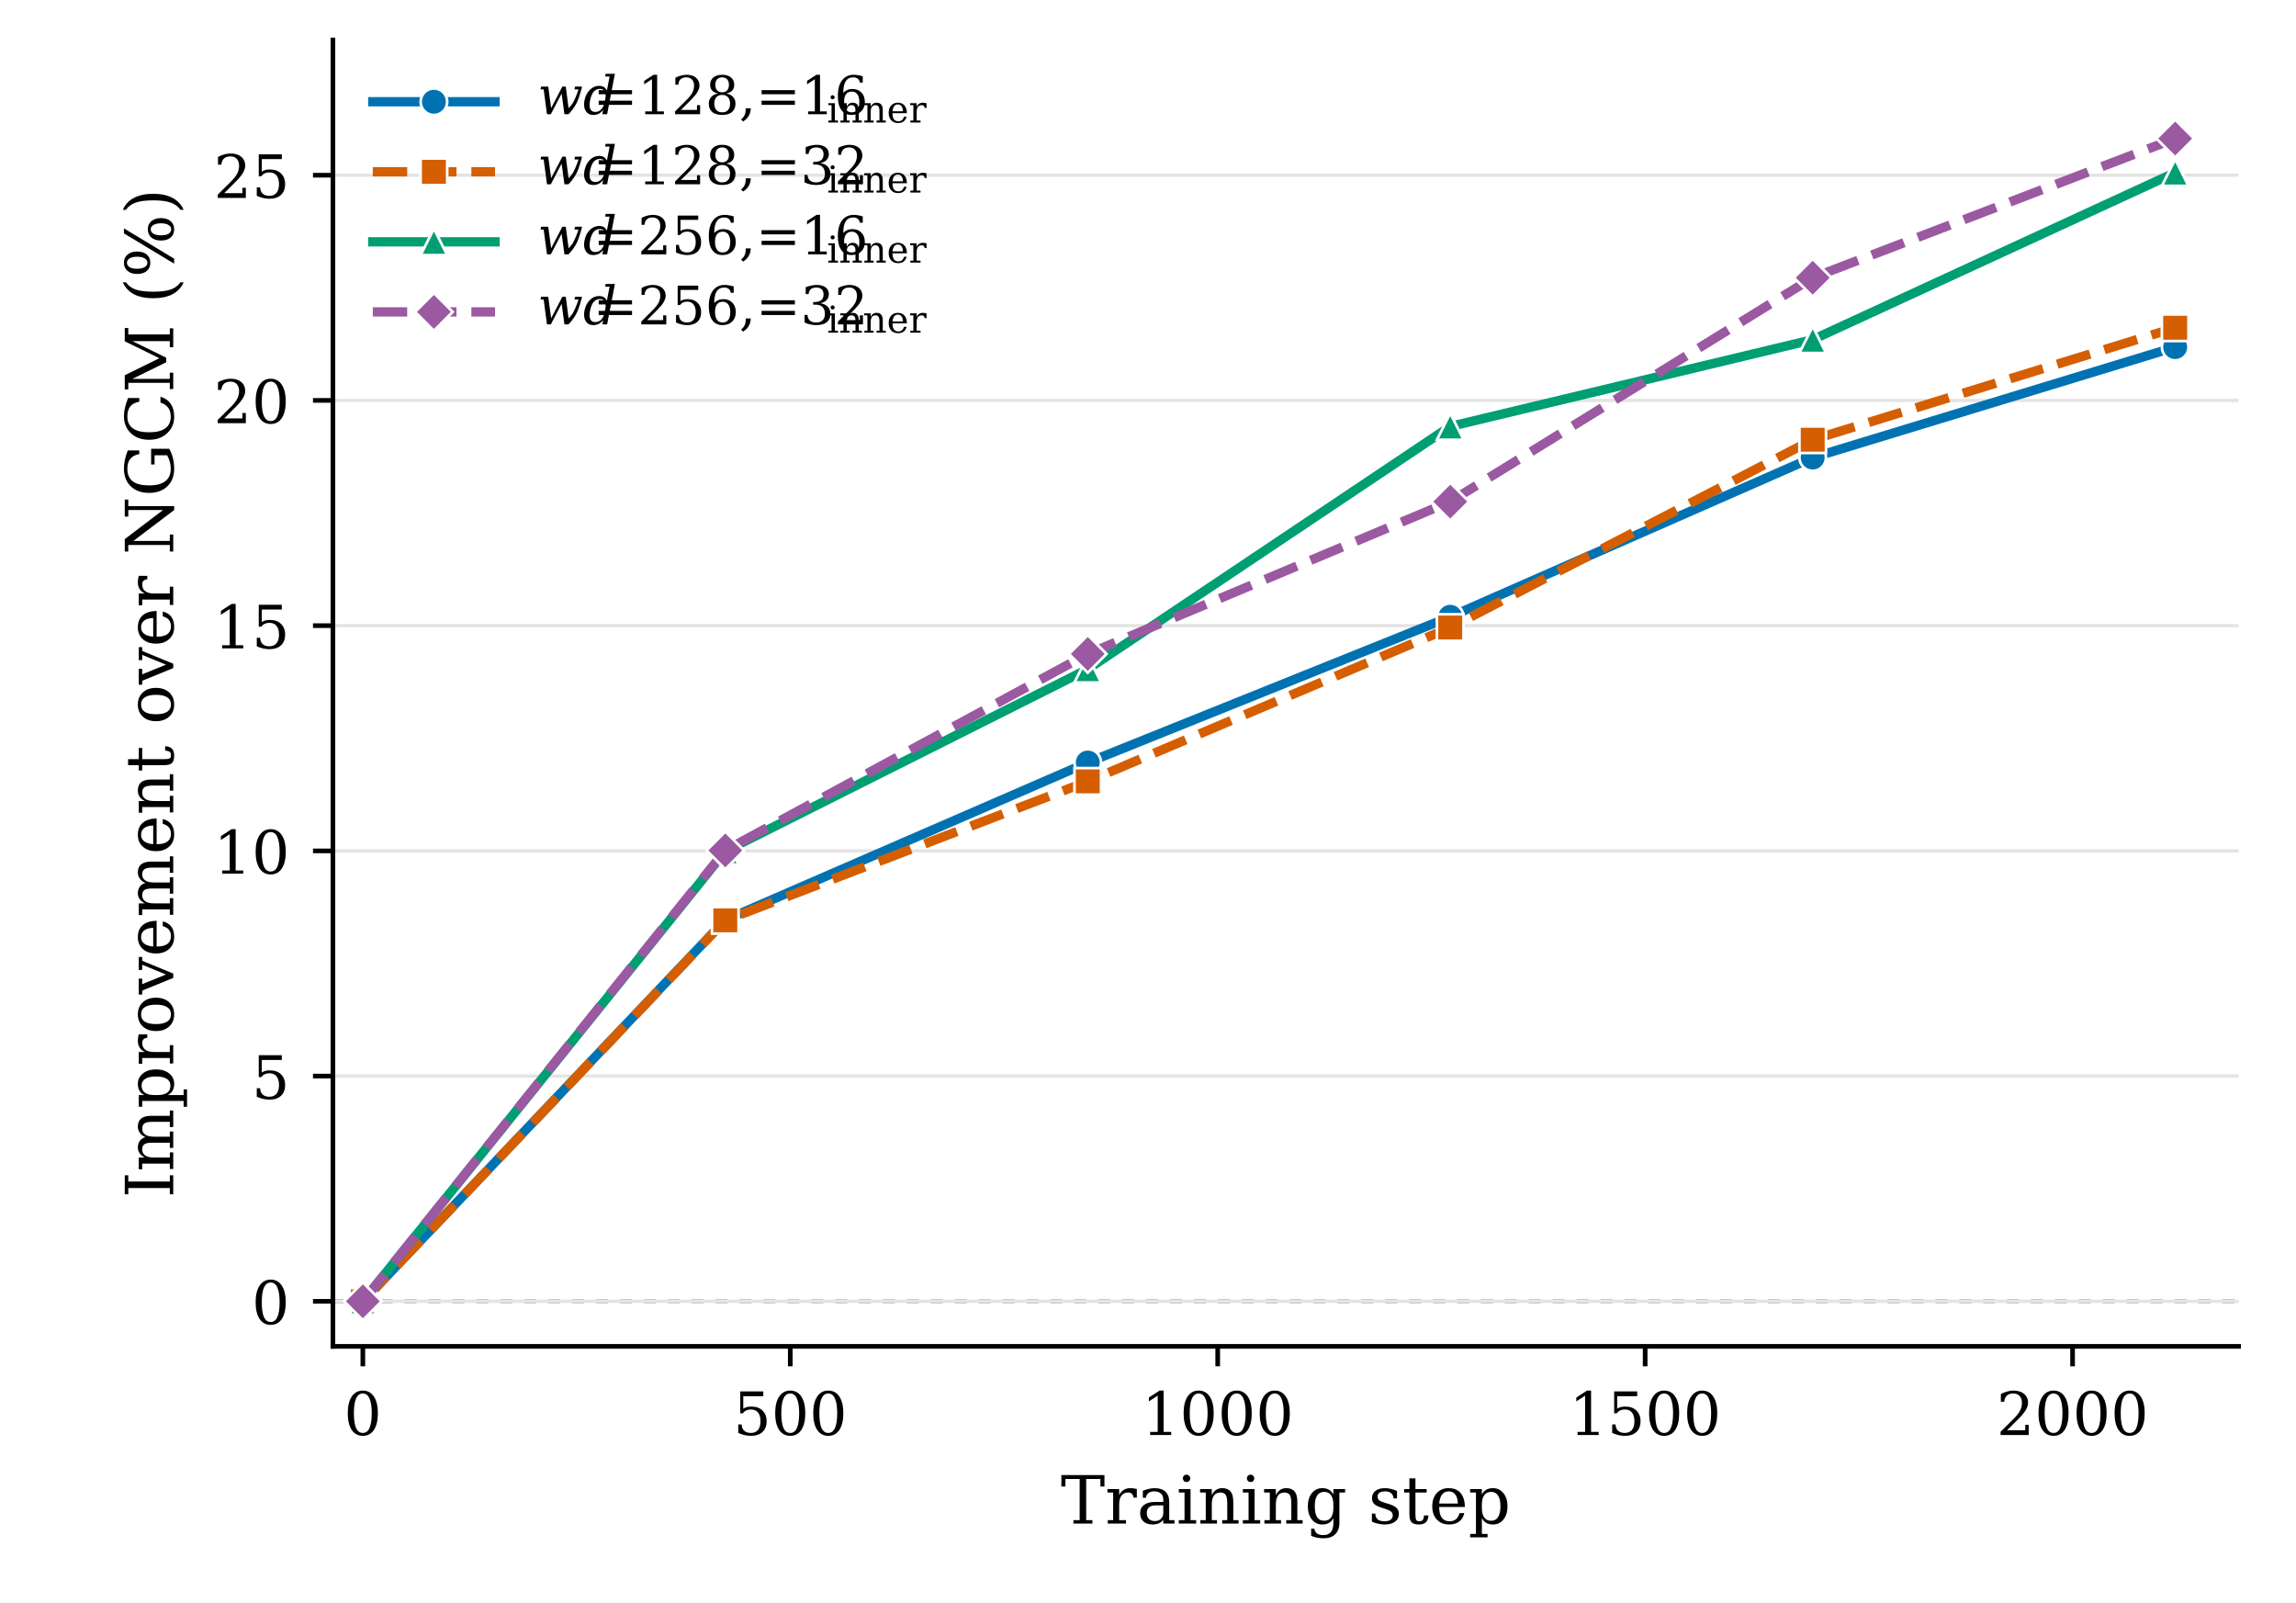
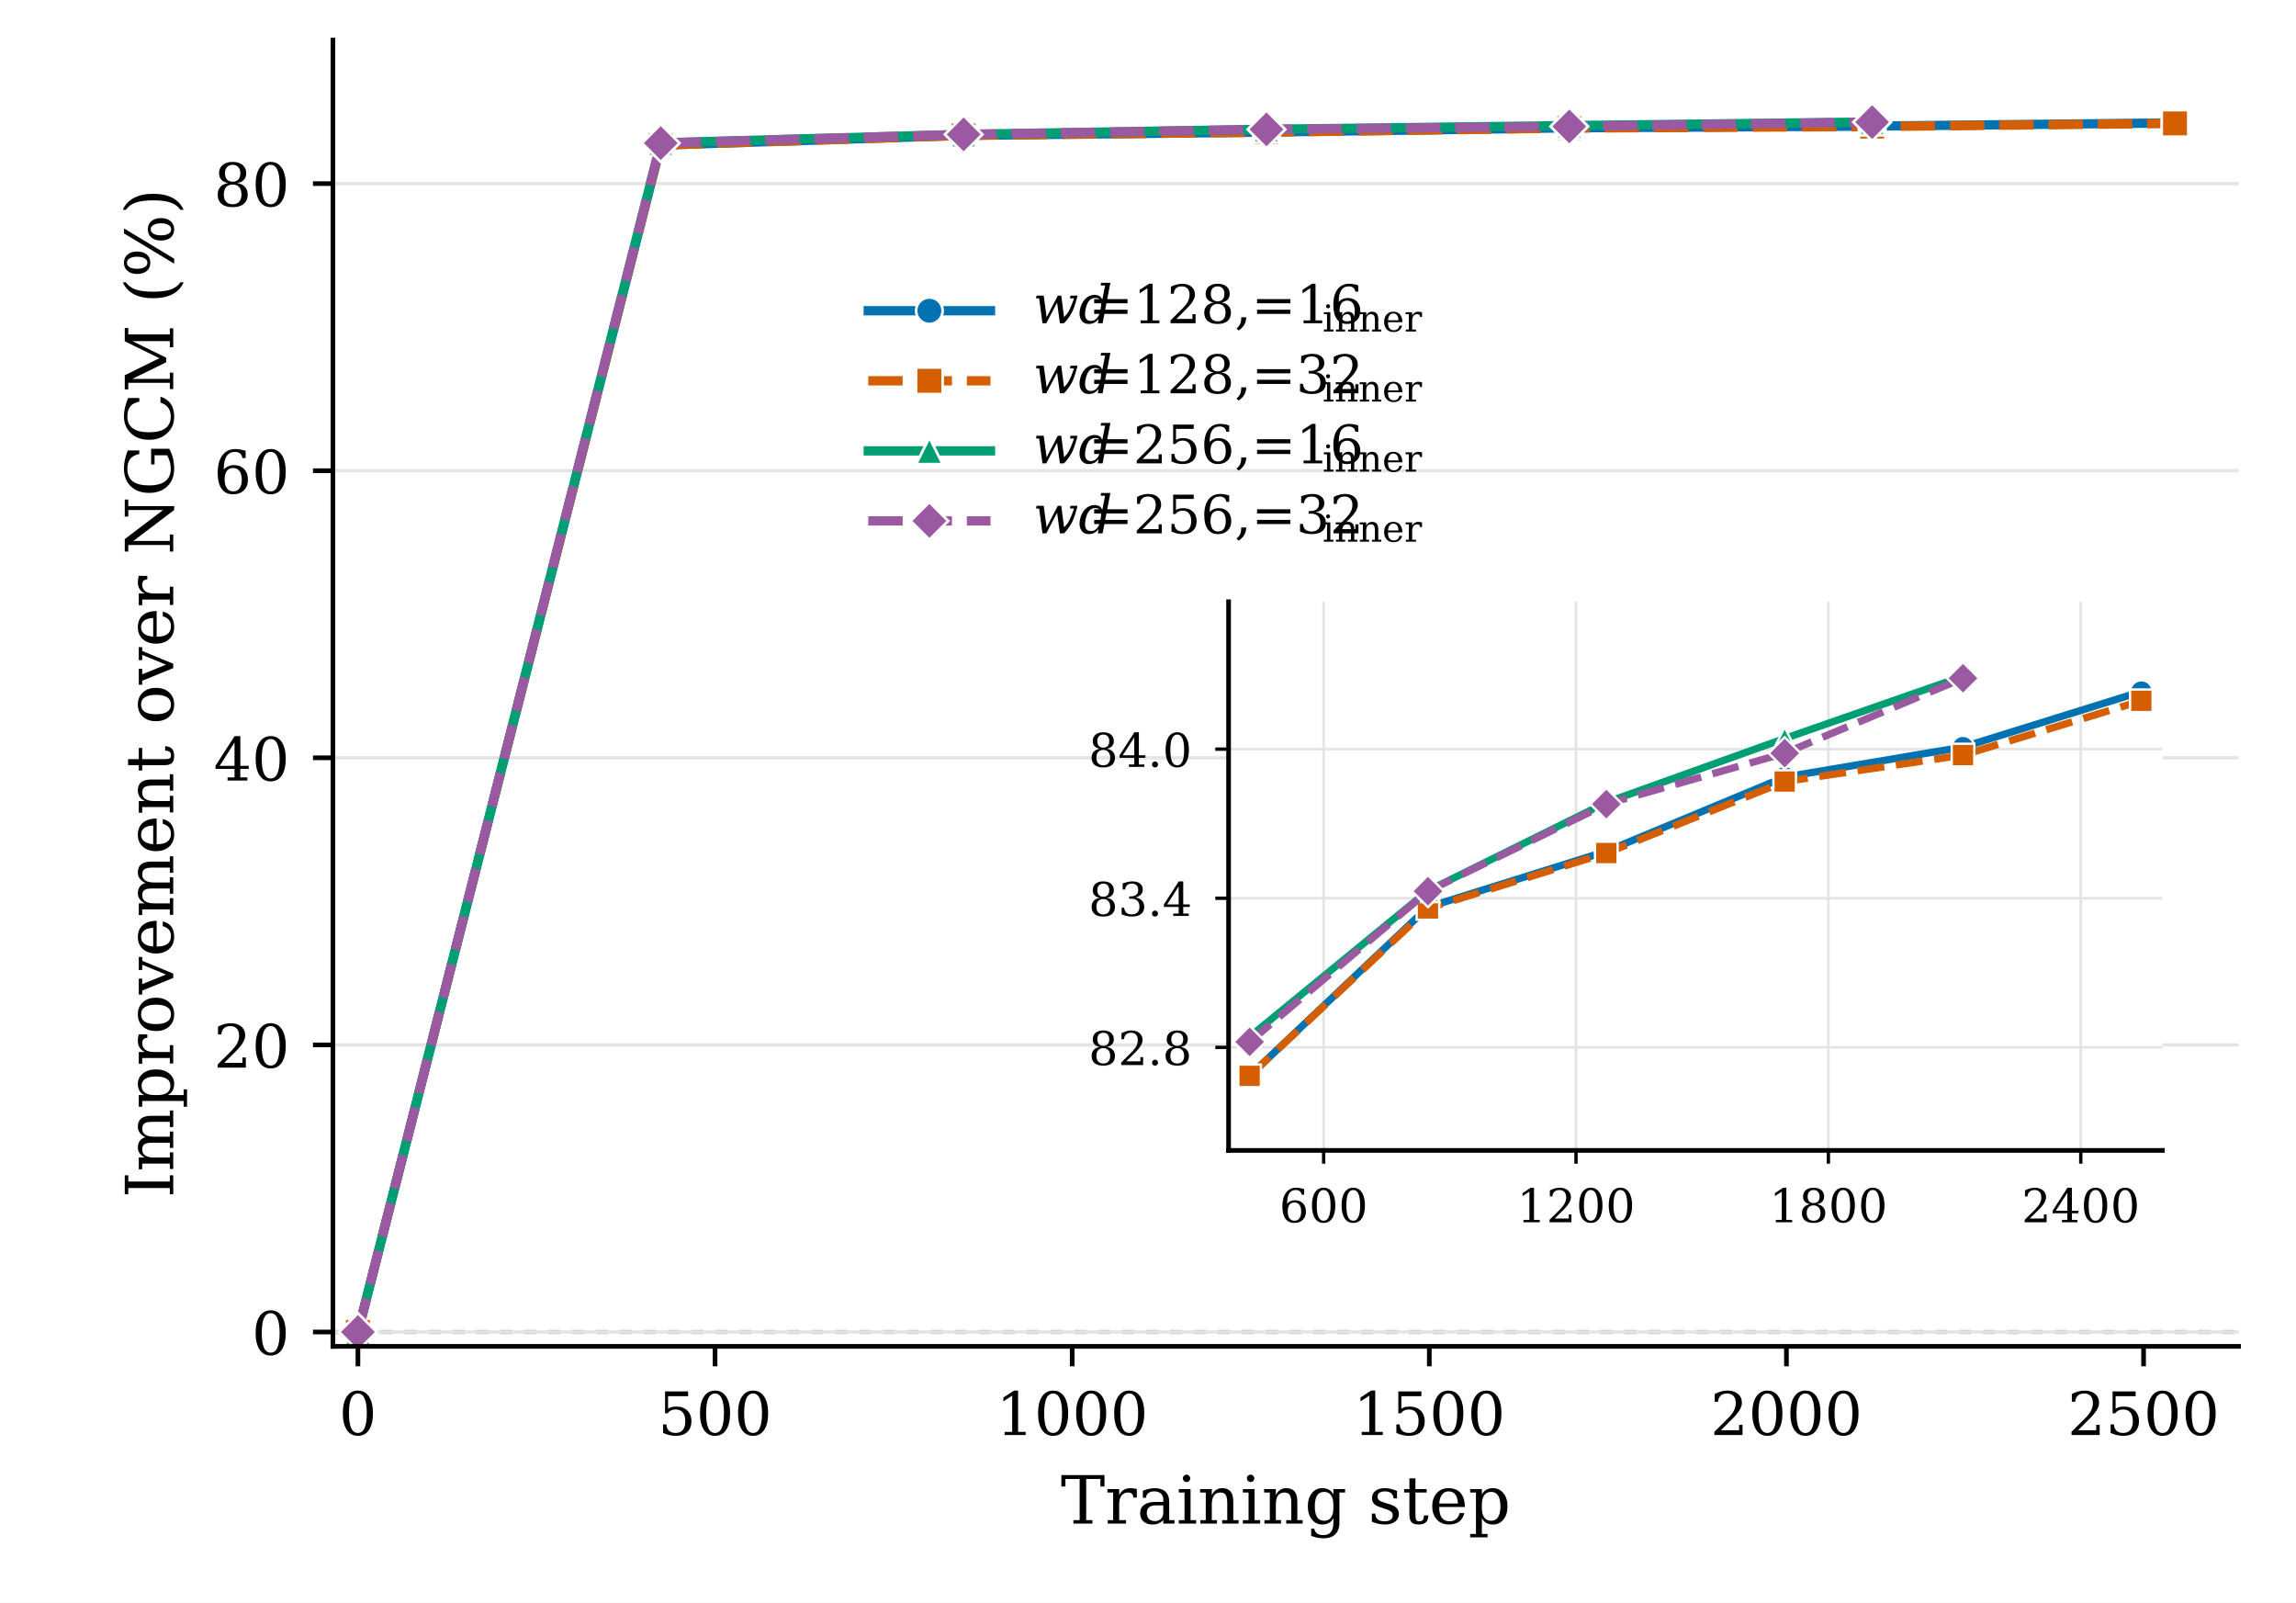
<svg xmlns="http://www.w3.org/2000/svg" xmlns:xlink="http://www.w3.org/1999/xlink" width="345.6pt" height="241.2pt" viewBox="0 0 345.6 241.2" version="1.1">
  <defs>
    <style type="text/css">*{stroke-linejoin: round; stroke-linecap: butt}</style>
  </defs>
  <g id="figure_1">
    <g id="patch_1">
      <path d="M 0 241.2 L 345.6 241.2 L 345.6 0 L 0 0 z " style="fill: #ffffff" />
    </g>
    <g id="axes_1">
      <g id="patch_2">
        <path d="M 50.112 202.608 L 336.96 202.608 L 336.96 6.03 L 50.112 6.03 z " style="fill: #ffffff" />
      </g>
      <g id="line2d_1">
-         <path d="M 50.112 195.829 L 336.96 195.829 " clip-path="url(#pf29f84bb7f)" style="fill: none; stroke-dasharray: 1.8,1.8; stroke-dashoffset: 0; stroke: #999999; stroke-width: 0.6" />
+         <path d="M 50.112 200.448 L 336.96 200.448 " clip-path="url(#pf29f84bb7f)" style="fill: none; stroke-dasharray: 1.8,1.8; stroke-dashoffset: 0; stroke: #999999; stroke-width: 0.6" />
      </g>
      <g id="matplotlib.axis_1">
        <g id="xtick_1">
          <g id="line2d_2">
            <defs>
              <path id="mea3ff022e2" d="M 0 0 L 0 3 " style="stroke: #000000; stroke-width: 0.7" />
            </defs>
            <g>
-               <use xlink:href="#mea3ff022e2" x="54.616" y="202.608" style="stroke: #000000; stroke-width: 0.7" />
+               <use xlink:href="#mea3ff022e2" x="53.875" y="202.608" style="stroke: #000000; stroke-width: 0.7" />
            </g>
          </g>
          <g id="text_1">
-             <text style="font: 9px 'DejaVu Serif', serif; text-anchor: middle" x="54.616" y="215.947" transform="rotate(-0 54.61571 215.9466)">0</text>
+             <text style="font: 9px 'DejaVu Serif', serif; text-anchor: middle" x="53.875" y="215.947" transform="rotate(-0 53.87494 215.9466)">0</text>
          </g>
        </g>
        <g id="xtick_2">
          <g id="line2d_3">
            <g>
-               <use xlink:href="#mea3ff022e2" x="118.954" y="202.608" style="stroke: #000000; stroke-width: 0.7" />
+               <use xlink:href="#mea3ff022e2" x="107.631" y="202.608" style="stroke: #000000; stroke-width: 0.7" />
            </g>
          </g>
          <g id="text_2">
-             <text style="font: 9px 'DejaVu Serif', serif; text-anchor: middle" x="118.954" y="215.947" transform="rotate(-0 118.9545 215.9466)">500</text>
+             <text style="font: 9px 'DejaVu Serif', serif; text-anchor: middle" x="107.631" y="215.947" transform="rotate(-0 107.6313 215.9466)">500</text>
          </g>
        </g>
        <g id="xtick_3">
          <g id="line2d_4">
            <g>
-               <use xlink:href="#mea3ff022e2" x="183.293" y="202.608" style="stroke: #000000; stroke-width: 0.7" />
+               <use xlink:href="#mea3ff022e2" x="161.388" y="202.608" style="stroke: #000000; stroke-width: 0.7" />
            </g>
          </g>
          <g id="text_3">
-             <text style="font: 9px 'DejaVu Serif', serif; text-anchor: middle" x="183.293" y="215.947" transform="rotate(-0 183.2933 215.9466)">1000</text>
+             <text style="font: 9px 'DejaVu Serif', serif; text-anchor: middle" x="161.388" y="215.947" transform="rotate(-0 161.3876 215.9466)">1000</text>
          </g>
        </g>
        <g id="xtick_4">
          <g id="line2d_5">
            <g>
-               <use xlink:href="#mea3ff022e2" x="247.632" y="202.608" style="stroke: #000000; stroke-width: 0.7" />
+               <use xlink:href="#mea3ff022e2" x="215.144" y="202.608" style="stroke: #000000; stroke-width: 0.7" />
            </g>
          </g>
          <g id="text_4">
-             <text style="font: 9px 'DejaVu Serif', serif; text-anchor: middle" x="247.632" y="215.947" transform="rotate(-0 247.632 215.9466)">1500</text>
+             <text style="font: 9px 'DejaVu Serif', serif; text-anchor: middle" x="215.144" y="215.947" transform="rotate(-0 215.1439 215.9466)">1500</text>
          </g>
        </g>
        <g id="xtick_5">
          <g id="line2d_6">
            <g>
-               <use xlink:href="#mea3ff022e2" x="311.971" y="202.608" style="stroke: #000000; stroke-width: 0.7" />
+               <use xlink:href="#mea3ff022e2" x="268.9" y="202.608" style="stroke: #000000; stroke-width: 0.7" />
            </g>
          </g>
          <g id="text_5">
-             <text style="font: 9px 'DejaVu Serif', serif; text-anchor: middle" x="311.971" y="215.947" transform="rotate(-0 311.9708 215.9466)">2000</text>
-           </g>
-         </g>
-         <g id="text_6">
+             <text style="font: 9px 'DejaVu Serif', serif; text-anchor: middle" x="268.9" y="215.947" transform="rotate(-0 268.9002 215.9466)">2000</text>
+           </g>
+         </g>
+         <g id="xtick_6">
+           <g id="line2d_7">
+             <g>
+               <use xlink:href="#mea3ff022e2" x="322.657" y="202.608" style="stroke: #000000; stroke-width: 0.7" />
+             </g>
+           </g>
+           <g id="text_6">
+             <text style="font: 9px 'DejaVu Serif', serif; text-anchor: middle" x="322.657" y="215.947" transform="rotate(-0 322.6565 215.9466)">2500</text>
+           </g>
+         </g>
+         <g id="text_7">
          <text style="font: 10px 'DejaVu Serif', serif; text-anchor: middle" x="193.536" y="229.275" transform="rotate(-0 193.536 229.2746)">Training step</text>
        </g>
      </g>
      <g id="matplotlib.axis_2">
        <g id="ytick_1">
-           <g id="line2d_7">
-             <path d="M 50.112 195.829 L 336.96 195.829 " clip-path="url(#pf29f84bb7f)" style="fill: none; stroke: #e4e4e4; stroke-width: 0.5; stroke-linecap: square" />
-           </g>
          <g id="line2d_8">
+             <path d="M 50.112 200.448 L 336.96 200.448 " clip-path="url(#pf29f84bb7f)" style="fill: none; stroke: #e4e4e4; stroke-width: 0.5; stroke-linecap: square" />
+           </g>
+           <g id="line2d_9">
            <defs>
              <path id="mead3187480" d="M 0 0 L -3 0 " style="stroke: #000000; stroke-width: 0.7" />
            </defs>
            <g>
-               <use xlink:href="#mead3187480" x="50.112" y="195.829" style="stroke: #000000; stroke-width: 0.7" />
-             </g>
-           </g>
-           <g id="text_7">
-             <text style="font: 9px 'DejaVu Serif', serif; text-anchor: end" x="43.612" y="199.249" transform="rotate(-0 43.612 199.2487)">0</text>
+               <use xlink:href="#mead3187480" x="50.112" y="200.448" style="stroke: #000000; stroke-width: 0.7" />
+             </g>
+           </g>
+           <g id="text_8">
+             <text style="font: 9px 'DejaVu Serif', serif; text-anchor: end" x="43.612" y="203.867" transform="rotate(-0 43.612 203.8671)">0</text>
          </g>
        </g>
        <g id="ytick_2">
-           <g id="line2d_9">
-             <path d="M 50.112 161.937 L 336.96 161.937 " clip-path="url(#pf29f84bb7f)" style="fill: none; stroke: #e4e4e4; stroke-width: 0.5; stroke-linecap: square" />
-           </g>
          <g id="line2d_10">
-             <g>
-               <use xlink:href="#mead3187480" x="50.112" y="161.937" style="stroke: #000000; stroke-width: 0.7" />
-             </g>
-           </g>
-           <g id="text_8">
-             <text style="font: 9px 'DejaVu Serif', serif; text-anchor: end" x="43.612" y="165.356" transform="rotate(-0 43.612 165.356)">5</text>
+             <path d="M 50.112 157.244 L 336.96 157.244 " clip-path="url(#pf29f84bb7f)" style="fill: none; stroke: #e4e4e4; stroke-width: 0.5; stroke-linecap: square" />
+           </g>
+           <g id="line2d_11">
+             <g>
+               <use xlink:href="#mead3187480" x="50.112" y="157.244" style="stroke: #000000; stroke-width: 0.7" />
+             </g>
+           </g>
+           <g id="text_9">
+             <text style="font: 9px 'DejaVu Serif', serif; text-anchor: end" x="43.612" y="160.663" transform="rotate(-0 43.612 160.6631)">20</text>
          </g>
        </g>
        <g id="ytick_3">
-           <g id="line2d_11">
-             <path d="M 50.112 128.044 L 336.96 128.044 " clip-path="url(#pf29f84bb7f)" style="fill: none; stroke: #e4e4e4; stroke-width: 0.5; stroke-linecap: square" />
-           </g>
          <g id="line2d_12">
-             <g>
-               <use xlink:href="#mead3187480" x="50.112" y="128.044" style="stroke: #000000; stroke-width: 0.7" />
-             </g>
-           </g>
-           <g id="text_9">
-             <text style="font: 9px 'DejaVu Serif', serif; text-anchor: end" x="43.612" y="131.463" transform="rotate(-0 43.612 131.4632)">10</text>
+             <path d="M 50.112 114.04 L 336.96 114.04 " clip-path="url(#pf29f84bb7f)" style="fill: none; stroke: #e4e4e4; stroke-width: 0.5; stroke-linecap: square" />
+           </g>
+           <g id="line2d_13">
+             <g>
+               <use xlink:href="#mead3187480" x="50.112" y="114.04" style="stroke: #000000; stroke-width: 0.7" />
+             </g>
+           </g>
+           <g id="text_10">
+             <text style="font: 9px 'DejaVu Serif', serif; text-anchor: end" x="43.612" y="117.459" transform="rotate(-0 43.612 117.4592)">40</text>
          </g>
        </g>
        <g id="ytick_4">
-           <g id="line2d_13">
-             <path d="M 50.112 94.151 L 336.96 94.151 " clip-path="url(#pf29f84bb7f)" style="fill: none; stroke: #e4e4e4; stroke-width: 0.5; stroke-linecap: square" />
-           </g>
          <g id="line2d_14">
-             <g>
-               <use xlink:href="#mead3187480" x="50.112" y="94.151" style="stroke: #000000; stroke-width: 0.7" />
-             </g>
-           </g>
-           <g id="text_10">
-             <text style="font: 9px 'DejaVu Serif', serif; text-anchor: end" x="43.612" y="97.57" transform="rotate(-0 43.612 97.57047)">15</text>
+             <path d="M 50.112 70.836 L 336.96 70.836 " clip-path="url(#pf29f84bb7f)" style="fill: none; stroke: #e4e4e4; stroke-width: 0.5; stroke-linecap: square" />
+           </g>
+           <g id="line2d_15">
+             <g>
+               <use xlink:href="#mead3187480" x="50.112" y="70.836" style="stroke: #000000; stroke-width: 0.7" />
+             </g>
+           </g>
+           <g id="text_11">
+             <text style="font: 9px 'DejaVu Serif', serif; text-anchor: end" x="43.612" y="74.255" transform="rotate(-0 43.612 74.25523)">60</text>
          </g>
        </g>
        <g id="ytick_5">
-           <g id="line2d_15">
-             <path d="M 50.112 60.258 L 336.96 60.258 " clip-path="url(#pf29f84bb7f)" style="fill: none; stroke: #e4e4e4; stroke-width: 0.5; stroke-linecap: square" />
-           </g>
          <g id="line2d_16">
-             <g>
-               <use xlink:href="#mead3187480" x="50.112" y="60.258" style="stroke: #000000; stroke-width: 0.7" />
-             </g>
-           </g>
-           <g id="text_11">
-             <text style="font: 9px 'DejaVu Serif', serif; text-anchor: end" x="43.612" y="63.678" transform="rotate(-0 43.612 63.67771)">20</text>
-           </g>
-         </g>
-         <g id="ytick_6">
+             <path d="M 50.112 27.632 L 336.96 27.632 " clip-path="url(#pf29f84bb7f)" style="fill: none; stroke: #e4e4e4; stroke-width: 0.5; stroke-linecap: square" />
+           </g>
          <g id="line2d_17">
-             <path d="M 50.112 26.366 L 336.96 26.366 " clip-path="url(#pf29f84bb7f)" style="fill: none; stroke: #e4e4e4; stroke-width: 0.5; stroke-linecap: square" />
-           </g>
-           <g id="line2d_18">
-             <g>
-               <use xlink:href="#mead3187480" x="50.112" y="26.366" style="stroke: #000000; stroke-width: 0.7" />
+             <g>
+               <use xlink:href="#mead3187480" x="50.112" y="27.632" style="stroke: #000000; stroke-width: 0.7" />
            </g>
          </g>
          <g id="text_12">
-             <text style="font: 9px 'DejaVu Serif', serif; text-anchor: end" x="43.612" y="29.785" transform="rotate(-0 43.612 29.78495)">25</text>
+             <text style="font: 9px 'DejaVu Serif', serif; text-anchor: end" x="43.612" y="31.051" transform="rotate(-0 43.612 31.05128)">80</text>
          </g>
        </g>
        <g id="text_13">
          <text style="font: 10px 'DejaVu Serif', serif; text-anchor: middle" x="26.08" y="104.319" transform="rotate(-90 26.07981 104.319)">Improvement over NGCM (%)</text>
        </g>
      </g>
-       <g id="line2d_19">
-         <path d="M 54.616 195.829 L 109.175 138.441 L 163.734 114.75 L 218.294 92.815 L 272.853 68.856 L 327.412 52.235 " clip-path="url(#pf29f84bb7f)" style="fill: none; stroke: #0072b2; stroke-width: 1.4; stroke-linecap: square" />
+       <g id="line2d_18">
+         <path d="M 53.875 200.448 L 99.46 21.83 L 145.046 20.364 L 190.631 19.879 L 236.216 19.234 L 281.802 18.973 L 327.387 18.491 " clip-path="url(#pf29f84bb7f)" style="fill: none; stroke: #0072b2; stroke-width: 1.4; stroke-linecap: square" />
        <defs>
          <path id="m3f0ff79982" d="M 0 2 C 0.53 2 1.039 1.789 1.414 1.414 C 1.789 1.039 2 0.53 2 0 C 2 -0.53 1.789 -1.039 1.414 -1.414 C 1.039 -1.789 0.53 -2 0 -2 C -0.53 -2 -1.039 -1.789 -1.414 -1.414 C -1.789 -1.039 -2 -0.53 -2 0 C -2 0.53 -1.789 1.039 -1.414 1.414 C -1.039 1.789 -0.53 2 0 2 z " style="stroke: #ffffff; stroke-width: 0.4" />
        </defs>
        <g clip-path="url(#pf29f84bb7f)">
-           <use xlink:href="#m3f0ff79982" x="54.616" y="195.829" style="fill: #0072b2; stroke: #ffffff; stroke-width: 0.4" />
-           <use xlink:href="#m3f0ff79982" x="109.175" y="138.441" style="fill: #0072b2; stroke: #ffffff; stroke-width: 0.4" />
-           <use xlink:href="#m3f0ff79982" x="163.734" y="114.75" style="fill: #0072b2; stroke: #ffffff; stroke-width: 0.4" />
-           <use xlink:href="#m3f0ff79982" x="218.294" y="92.815" style="fill: #0072b2; stroke: #ffffff; stroke-width: 0.4" />
-           <use xlink:href="#m3f0ff79982" x="272.853" y="68.856" style="fill: #0072b2; stroke: #ffffff; stroke-width: 0.4" />
-           <use xlink:href="#m3f0ff79982" x="327.412" y="52.235" style="fill: #0072b2; stroke: #ffffff; stroke-width: 0.4" />
-         </g>
-       </g>
-       <g id="line2d_20">
-         <path d="M 54.616 195.829 L 109.175 138.498 L 163.734 117.583 L 218.294 94.434 L 272.853 66.17 L 327.412 49.321 " clip-path="url(#pf29f84bb7f)" style="fill: none; stroke-dasharray: 5.18,2.24; stroke-dashoffset: 0; stroke: #d55e00; stroke-width: 1.4" />
+           <use xlink:href="#m3f0ff79982" x="53.875" y="200.448" style="fill: #0072b2; stroke: #ffffff; stroke-width: 0.4" />
+           <use xlink:href="#m3f0ff79982" x="99.46" y="21.83" style="fill: #0072b2; stroke: #ffffff; stroke-width: 0.4" />
+           <use xlink:href="#m3f0ff79982" x="145.046" y="20.364" style="fill: #0072b2; stroke: #ffffff; stroke-width: 0.4" />
+           <use xlink:href="#m3f0ff79982" x="190.631" y="19.879" style="fill: #0072b2; stroke: #ffffff; stroke-width: 0.4" />
+           <use xlink:href="#m3f0ff79982" x="236.216" y="19.234" style="fill: #0072b2; stroke: #ffffff; stroke-width: 0.4" />
+           <use xlink:href="#m3f0ff79982" x="281.802" y="18.973" style="fill: #0072b2; stroke: #ffffff; stroke-width: 0.4" />
+           <use xlink:href="#m3f0ff79982" x="327.387" y="18.491" style="fill: #0072b2; stroke: #ffffff; stroke-width: 0.4" />
+         </g>
+       </g>
+       <g id="line2d_19">
+         <path d="M 53.875 200.448 L 99.46 21.831 L 145.046 20.376 L 190.631 19.894 L 236.216 19.273 L 281.802 19.043 L 327.387 18.571 " clip-path="url(#pf29f84bb7f)" style="fill: none; stroke-dasharray: 5.18,2.24; stroke-dashoffset: 0; stroke: #d55e00; stroke-width: 1.4" />
        <defs>
          <path id="m20de24bb8d" d="M -2 2 L 2 2 L 2 -2 L -2 -2 z " style="stroke: #ffffff; stroke-width: 0.4; stroke-linejoin: miter" />
        </defs>
        <g clip-path="url(#pf29f84bb7f)">
-           <use xlink:href="#m20de24bb8d" x="54.616" y="195.829" style="fill: #d55e00; stroke: #ffffff; stroke-width: 0.4; stroke-linejoin: miter" />
-           <use xlink:href="#m20de24bb8d" x="109.175" y="138.498" style="fill: #d55e00; stroke: #ffffff; stroke-width: 0.4; stroke-linejoin: miter" />
-           <use xlink:href="#m20de24bb8d" x="163.734" y="117.583" style="fill: #d55e00; stroke: #ffffff; stroke-width: 0.4; stroke-linejoin: miter" />
-           <use xlink:href="#m20de24bb8d" x="218.294" y="94.434" style="fill: #d55e00; stroke: #ffffff; stroke-width: 0.4; stroke-linejoin: miter" />
-           <use xlink:href="#m20de24bb8d" x="272.853" y="66.17" style="fill: #d55e00; stroke: #ffffff; stroke-width: 0.4; stroke-linejoin: miter" />
-           <use xlink:href="#m20de24bb8d" x="327.412" y="49.321" style="fill: #d55e00; stroke: #ffffff; stroke-width: 0.4; stroke-linejoin: miter" />
-         </g>
-       </g>
-       <g id="line2d_21">
-         <path d="M 54.616 195.829 L 109.175 128.086 L 163.734 100.698 L 218.294 64.175 L 272.853 51.114 L 327.412 25.972 " clip-path="url(#pf29f84bb7f)" style="fill: none; stroke: #009e73; stroke-width: 1.4; stroke-linecap: square" />
+           <use xlink:href="#m20de24bb8d" x="53.875" y="200.448" style="fill: #d55e00; stroke: #ffffff; stroke-width: 0.4; stroke-linejoin: miter" />
+           <use xlink:href="#m20de24bb8d" x="99.46" y="21.831" style="fill: #d55e00; stroke: #ffffff; stroke-width: 0.4; stroke-linejoin: miter" />
+           <use xlink:href="#m20de24bb8d" x="145.046" y="20.376" style="fill: #d55e00; stroke: #ffffff; stroke-width: 0.4; stroke-linejoin: miter" />
+           <use xlink:href="#m20de24bb8d" x="190.631" y="19.894" style="fill: #d55e00; stroke: #ffffff; stroke-width: 0.4; stroke-linejoin: miter" />
+           <use xlink:href="#m20de24bb8d" x="236.216" y="19.273" style="fill: #d55e00; stroke: #ffffff; stroke-width: 0.4; stroke-linejoin: miter" />
+           <use xlink:href="#m20de24bb8d" x="281.802" y="19.043" style="fill: #d55e00; stroke: #ffffff; stroke-width: 0.4; stroke-linejoin: miter" />
+           <use xlink:href="#m20de24bb8d" x="327.387" y="18.571" style="fill: #d55e00; stroke: #ffffff; stroke-width: 0.4; stroke-linejoin: miter" />
+         </g>
+       </g>
+       <g id="line2d_20">
+         <path d="M 53.875 200.448 L 99.46 21.492 L 145.046 20.222 L 190.631 19.455 L 236.216 18.899 L 281.802 18.358 " clip-path="url(#pf29f84bb7f)" style="fill: none; stroke: #009e73; stroke-width: 1.4; stroke-linecap: square" />
        <defs>
          <path id="m8cce02bea3" d="M 0 -2 L -2 2 L 2 2 z " style="stroke: #ffffff; stroke-width: 0.4; stroke-linejoin: miter" />
        </defs>
        <g clip-path="url(#pf29f84bb7f)">
-           <use xlink:href="#m8cce02bea3" x="54.616" y="195.829" style="fill: #009e73; stroke: #ffffff; stroke-width: 0.4; stroke-linejoin: miter" />
-           <use xlink:href="#m8cce02bea3" x="109.175" y="128.086" style="fill: #009e73; stroke: #ffffff; stroke-width: 0.4; stroke-linejoin: miter" />
-           <use xlink:href="#m8cce02bea3" x="163.734" y="100.698" style="fill: #009e73; stroke: #ffffff; stroke-width: 0.4; stroke-linejoin: miter" />
-           <use xlink:href="#m8cce02bea3" x="218.294" y="64.175" style="fill: #009e73; stroke: #ffffff; stroke-width: 0.4; stroke-linejoin: miter" />
-           <use xlink:href="#m8cce02bea3" x="272.853" y="51.114" style="fill: #009e73; stroke: #ffffff; stroke-width: 0.4; stroke-linejoin: miter" />
-           <use xlink:href="#m8cce02bea3" x="327.412" y="25.972" style="fill: #009e73; stroke: #ffffff; stroke-width: 0.4; stroke-linejoin: miter" />
-         </g>
-       </g>
-       <g id="line2d_22">
-         <path d="M 54.616 195.829 L 109.175 127.976 L 163.734 98.41 L 218.294 75.488 L 272.853 41.791 L 327.412 20.849 " clip-path="url(#pf29f84bb7f)" style="fill: none; stroke-dasharray: 5.18,2.24; stroke-dashoffset: 0; stroke: #9b59a1; stroke-width: 1.4" />
+           <use xlink:href="#m8cce02bea3" x="53.875" y="200.448" style="fill: #009e73; stroke: #ffffff; stroke-width: 0.4; stroke-linejoin: miter" />
+           <use xlink:href="#m8cce02bea3" x="99.46" y="21.492" style="fill: #009e73; stroke: #ffffff; stroke-width: 0.4; stroke-linejoin: miter" />
+           <use xlink:href="#m8cce02bea3" x="145.046" y="20.222" style="fill: #009e73; stroke: #ffffff; stroke-width: 0.4; stroke-linejoin: miter" />
+           <use xlink:href="#m8cce02bea3" x="190.631" y="19.455" style="fill: #009e73; stroke: #ffffff; stroke-width: 0.4; stroke-linejoin: miter" />
+           <use xlink:href="#m8cce02bea3" x="236.216" y="18.899" style="fill: #009e73; stroke: #ffffff; stroke-width: 0.4; stroke-linejoin: miter" />
+           <use xlink:href="#m8cce02bea3" x="281.802" y="18.358" style="fill: #009e73; stroke: #ffffff; stroke-width: 0.4; stroke-linejoin: miter" />
+         </g>
+       </g>
+       <g id="line2d_21">
+         <path d="M 53.875 200.448 L 99.46 21.536 L 145.046 20.226 L 190.631 19.469 L 236.216 19.026 L 281.802 18.375 " clip-path="url(#pf29f84bb7f)" style="fill: none; stroke-dasharray: 5.18,2.24; stroke-dashoffset: 0; stroke: #9b59a1; stroke-width: 1.4" />
        <defs>
          <path id="mb5ba14483c" d="M -0 2.828 L 2.828 0 L 0 -2.828 L -2.828 -0 z " style="stroke: #ffffff; stroke-width: 0.4; stroke-linejoin: miter" />
        </defs>
        <g clip-path="url(#pf29f84bb7f)">
-           <use xlink:href="#mb5ba14483c" x="54.616" y="195.829" style="fill: #9b59a1; stroke: #ffffff; stroke-width: 0.4; stroke-linejoin: miter" />
-           <use xlink:href="#mb5ba14483c" x="109.175" y="127.976" style="fill: #9b59a1; stroke: #ffffff; stroke-width: 0.4; stroke-linejoin: miter" />
-           <use xlink:href="#mb5ba14483c" x="163.734" y="98.41" style="fill: #9b59a1; stroke: #ffffff; stroke-width: 0.4; stroke-linejoin: miter" />
-           <use xlink:href="#mb5ba14483c" x="218.294" y="75.488" style="fill: #9b59a1; stroke: #ffffff; stroke-width: 0.4; stroke-linejoin: miter" />
-           <use xlink:href="#mb5ba14483c" x="272.853" y="41.791" style="fill: #9b59a1; stroke: #ffffff; stroke-width: 0.4; stroke-linejoin: miter" />
-           <use xlink:href="#mb5ba14483c" x="327.412" y="20.849" style="fill: #9b59a1; stroke: #ffffff; stroke-width: 0.4; stroke-linejoin: miter" />
+           <use xlink:href="#mb5ba14483c" x="53.875" y="200.448" style="fill: #9b59a1; stroke: #ffffff; stroke-width: 0.4; stroke-linejoin: miter" />
+           <use xlink:href="#mb5ba14483c" x="99.46" y="21.536" style="fill: #9b59a1; stroke: #ffffff; stroke-width: 0.4; stroke-linejoin: miter" />
+           <use xlink:href="#mb5ba14483c" x="145.046" y="20.226" style="fill: #9b59a1; stroke: #ffffff; stroke-width: 0.4; stroke-linejoin: miter" />
+           <use xlink:href="#mb5ba14483c" x="190.631" y="19.469" style="fill: #9b59a1; stroke: #ffffff; stroke-width: 0.4; stroke-linejoin: miter" />
+           <use xlink:href="#mb5ba14483c" x="236.216" y="19.026" style="fill: #9b59a1; stroke: #ffffff; stroke-width: 0.4; stroke-linejoin: miter" />
+           <use xlink:href="#mb5ba14483c" x="281.802" y="18.375" style="fill: #9b59a1; stroke: #ffffff; stroke-width: 0.4; stroke-linejoin: miter" />
        </g>
      </g>
      <g id="patch_3">
        <path d="M 50.112 202.608 L 50.112 6.03 " style="fill: none; stroke: #000000; stroke-width: 0.7; stroke-linejoin: miter; stroke-linecap: square" />
      </g>
      <g id="patch_4">
        <path d="M 50.112 202.608 L 336.96 202.608 " style="fill: none; stroke: #000000; stroke-width: 0.7; stroke-linejoin: miter; stroke-linecap: square" />
      </g>
+       <g id="axes_2">
+         <g id="patch_5">
+           <path d="M 184.931 173.121 L 325.486 173.121 L 325.486 90.559 L 184.931 90.559 z " style="fill: #ffffff" />
+         </g>
+         <g id="matplotlib.axis_3">
+           <g id="xtick_7">
+             <g id="line2d_22">
+               <path d="M 199.239 173.121 L 199.239 90.559 " clip-path="url(#p16be195475)" style="fill: none; stroke: #e4e4e4; stroke-width: 0.4; stroke-linecap: square" />
+             </g>
+             <g id="line2d_23">
+               <defs>
+                 <path id="m4117382e0d" d="M 0 0 L 0 2 " style="stroke: #000000; stroke-width: 0.5" />
+               </defs>
+               <g>
+                 <use xlink:href="#m4117382e0d" x="199.239" y="173.121" style="stroke: #000000; stroke-width: 0.5" />
+               </g>
+             </g>
+             <g id="text_14">
+               <text style="font: 7px 'DejaVu Serif', serif; text-anchor: middle" x="199.239" y="183.94" transform="rotate(-0 199.2394 183.9402)">600</text>
+             </g>
+           </g>
+           <g id="xtick_8">
+             <g id="line2d_24">
+               <path d="M 237.227 173.121 L 237.227 90.559 " clip-path="url(#p16be195475)" style="fill: none; stroke: #e4e4e4; stroke-width: 0.4; stroke-linecap: square" />
+             </g>
+             <g id="line2d_25">
+               <g>
+                 <use xlink:href="#m4117382e0d" x="237.227" y="173.121" style="stroke: #000000; stroke-width: 0.5" />
+               </g>
+             </g>
+             <g id="text_15">
+               <text style="font: 7px 'DejaVu Serif', serif; text-anchor: middle" x="237.227" y="183.94" transform="rotate(-0 237.2273 183.9402)">1200</text>
+             </g>
+           </g>
+           <g id="xtick_9">
+             <g id="line2d_26">
+               <path d="M 275.215 173.121 L 275.215 90.559 " clip-path="url(#p16be195475)" style="fill: none; stroke: #e4e4e4; stroke-width: 0.4; stroke-linecap: square" />
+             </g>
+             <g id="line2d_27">
+               <g>
+                 <use xlink:href="#m4117382e0d" x="275.215" y="173.121" style="stroke: #000000; stroke-width: 0.5" />
+               </g>
+             </g>
+             <g id="text_16">
+               <text style="font: 7px 'DejaVu Serif', serif; text-anchor: middle" x="275.215" y="183.94" transform="rotate(-0 275.2153 183.9402)">1800</text>
+             </g>
+           </g>
+           <g id="xtick_10">
+             <g id="line2d_28">
+               <path d="M 313.203 173.121 L 313.203 90.559 " clip-path="url(#p16be195475)" style="fill: none; stroke: #e4e4e4; stroke-width: 0.4; stroke-linecap: square" />
+             </g>
+             <g id="line2d_29">
+               <g>
+                 <use xlink:href="#m4117382e0d" x="313.203" y="173.121" style="stroke: #000000; stroke-width: 0.5" />
+               </g>
+             </g>
+             <g id="text_17">
+               <text style="font: 7px 'DejaVu Serif', serif; text-anchor: middle" x="313.203" y="183.94" transform="rotate(-0 313.2033 183.9402)">2400</text>
+             </g>
+           </g>
+         </g>
+         <g id="matplotlib.axis_4">
+           <g id="ytick_6">
+             <g id="line2d_30">
+               <path d="M 184.931 157.616 L 325.486 157.616 " clip-path="url(#p16be195475)" style="fill: none; stroke: #e4e4e4; stroke-width: 0.4; stroke-linecap: square" />
+             </g>
+             <g id="line2d_31">
+               <defs>
+                 <path id="m4e595ad0be" d="M 0 0 L -2 0 " style="stroke: #000000; stroke-width: 0.5" />
+               </defs>
+               <g>
+                 <use xlink:href="#m4e595ad0be" x="184.931" y="157.616" style="stroke: #000000; stroke-width: 0.5" />
+               </g>
+             </g>
+             <g id="text_18">
+               <text style="font: 7px 'DejaVu Serif', serif; text-anchor: end" x="179.431" y="160.275" transform="rotate(-0 179.4306 160.2754)">82.8</text>
+             </g>
+           </g>
+           <g id="ytick_7">
+             <g id="line2d_32">
+               <path d="M 184.931 135.175 L 325.486 135.175 " clip-path="url(#p16be195475)" style="fill: none; stroke: #e4e4e4; stroke-width: 0.4; stroke-linecap: square" />
+             </g>
+             <g id="line2d_33">
+               <g>
+                 <use xlink:href="#m4e595ad0be" x="184.931" y="135.175" style="stroke: #000000; stroke-width: 0.5" />
+               </g>
+             </g>
+             <g id="text_19">
+               <text style="font: 7px 'DejaVu Serif', serif; text-anchor: end" x="179.431" y="137.835" transform="rotate(-0 179.4306 137.8349)">83.4</text>
+             </g>
+           </g>
+           <g id="ytick_8">
+             <g id="line2d_34">
+               <path d="M 184.931 112.735 L 325.486 112.735 " clip-path="url(#p16be195475)" style="fill: none; stroke: #e4e4e4; stroke-width: 0.4; stroke-linecap: square" />
+             </g>
+             <g id="line2d_35">
+               <g>
+                 <use xlink:href="#m4e595ad0be" x="184.931" y="112.735" style="stroke: #000000; stroke-width: 0.5" />
+               </g>
+             </g>
+             <g id="text_20">
+               <text style="font: 7px 'DejaVu Serif', serif; text-anchor: end" x="179.431" y="115.395" transform="rotate(-0 179.4306 115.3945)">84.0</text>
+             </g>
+           </g>
+         </g>
+         <g id="line2d_36">
+           <path d="M 188.096 161.886 L 214.941 136.512 L 241.786 128.109 L 268.631 116.942 L 295.476 112.427 L 322.32 104.071 " clip-path="url(#p16be195475)" style="fill: none; stroke: #0072b2; stroke-width: 1.1; stroke-linecap: square" />
+           <defs>
+             <path id="mdf0a4f7660" d="M 0 1.7 C 0.451 1.7 0.883 1.521 1.202 1.202 C 1.521 0.883 1.7 0.451 1.7 0 C 1.7 -0.451 1.521 -0.883 1.202 -1.202 C 0.883 -1.521 0.451 -1.7 0 -1.7 C -0.451 -1.7 -0.883 -1.521 -1.202 -1.202 C -1.521 -0.883 -1.7 -0.451 -1.7 0 C -1.7 0.451 -1.521 0.883 -1.202 1.202 C -0.883 1.521 -0.451 1.7 0 1.7 z " style="stroke: #ffffff; stroke-width: 0.35" />
+           </defs>
+           <g clip-path="url(#p16be195475)">
+             <use xlink:href="#mdf0a4f7660" x="188.096" y="161.886" style="fill: #0072b2; stroke: #ffffff; stroke-width: 0.35" />
+             <use xlink:href="#mdf0a4f7660" x="214.941" y="136.512" style="fill: #0072b2; stroke: #ffffff; stroke-width: 0.35" />
+             <use xlink:href="#mdf0a4f7660" x="241.786" y="128.109" style="fill: #0072b2; stroke: #ffffff; stroke-width: 0.35" />
+             <use xlink:href="#mdf0a4f7660" x="268.631" y="116.942" style="fill: #0072b2; stroke: #ffffff; stroke-width: 0.35" />
+             <use xlink:href="#mdf0a4f7660" x="295.476" y="112.427" style="fill: #0072b2; stroke: #ffffff; stroke-width: 0.35" />
+             <use xlink:href="#mdf0a4f7660" x="322.32" y="104.071" style="fill: #0072b2; stroke: #ffffff; stroke-width: 0.35" />
+           </g>
+         </g>
+         <g id="line2d_37">
+           <path d="M 188.096 161.901 L 214.941 136.707 L 241.786 128.369 L 268.631 117.609 L 295.476 113.625 L 322.32 105.458 " clip-path="url(#p16be195475)" style="fill: none; stroke-dasharray: 4.07,1.76; stroke-dashoffset: 0; stroke: #d55e00; stroke-width: 1.1" />
+           <defs>
+             <path id="m8965358d1c" d="M -1.7 1.7 L 1.7 1.7 L 1.7 -1.7 L -1.7 -1.7 z " style="stroke: #ffffff; stroke-width: 0.35; stroke-linejoin: miter" />
+           </defs>
+           <g clip-path="url(#p16be195475)">
+             <use xlink:href="#m8965358d1c" x="188.096" y="161.901" style="fill: #d55e00; stroke: #ffffff; stroke-width: 0.35; stroke-linejoin: miter" />
+             <use xlink:href="#m8965358d1c" x="214.941" y="136.707" style="fill: #d55e00; stroke: #ffffff; stroke-width: 0.35; stroke-linejoin: miter" />
+             <use xlink:href="#m8965358d1c" x="241.786" y="128.369" style="fill: #d55e00; stroke: #ffffff; stroke-width: 0.35; stroke-linejoin: miter" />
+             <use xlink:href="#m8965358d1c" x="268.631" y="117.609" style="fill: #d55e00; stroke: #ffffff; stroke-width: 0.35; stroke-linejoin: miter" />
+             <use xlink:href="#m8965358d1c" x="295.476" y="113.625" style="fill: #d55e00; stroke: #ffffff; stroke-width: 0.35; stroke-linejoin: miter" />
+             <use xlink:href="#m8965358d1c" x="322.32" y="105.458" style="fill: #d55e00; stroke: #ffffff; stroke-width: 0.35; stroke-linejoin: miter" />
+           </g>
+         </g>
+         <g id="line2d_38">
+           <path d="M 188.096 156.03 L 214.941 134.05 L 241.786 120.763 L 268.631 111.133 L 295.476 101.779 " clip-path="url(#p16be195475)" style="fill: none; stroke: #009e73; stroke-width: 1.1; stroke-linecap: square" />
+           <defs>
+             <path id="me8b7afc021" d="M 0 -1.7 L -1.7 1.7 L 1.7 1.7 z " style="stroke: #ffffff; stroke-width: 0.35; stroke-linejoin: miter" />
+           </defs>
+           <g clip-path="url(#p16be195475)">
+             <use xlink:href="#me8b7afc021" x="188.096" y="156.03" style="fill: #009e73; stroke: #ffffff; stroke-width: 0.35; stroke-linejoin: miter" />
+             <use xlink:href="#me8b7afc021" x="214.941" y="134.05" style="fill: #009e73; stroke: #ffffff; stroke-width: 0.35; stroke-linejoin: miter" />
+             <use xlink:href="#me8b7afc021" x="241.786" y="120.763" style="fill: #009e73; stroke: #ffffff; stroke-width: 0.35; stroke-linejoin: miter" />
+             <use xlink:href="#me8b7afc021" x="268.631" y="111.133" style="fill: #009e73; stroke: #ffffff; stroke-width: 0.35; stroke-linejoin: miter" />
+             <use xlink:href="#me8b7afc021" x="295.476" y="101.779" style="fill: #009e73; stroke: #ffffff; stroke-width: 0.35; stroke-linejoin: miter" />
+           </g>
+         </g>
+         <g id="line2d_39">
+           <path d="M 188.096 156.788 L 214.941 134.109 L 241.786 121.004 L 268.631 113.34 L 295.476 102.063 " clip-path="url(#p16be195475)" style="fill: none; stroke-dasharray: 4.07,1.76; stroke-dashoffset: 0; stroke: #9b59a1; stroke-width: 1.1" />
+           <defs>
+             <path id="m8ad8ab58fb" d="M -0 2.404 L 2.404 0 L 0 -2.404 L -2.404 -0 z " style="stroke: #ffffff; stroke-width: 0.35; stroke-linejoin: miter" />
+           </defs>
+           <g clip-path="url(#p16be195475)">
+             <use xlink:href="#m8ad8ab58fb" x="188.096" y="156.788" style="fill: #9b59a1; stroke: #ffffff; stroke-width: 0.35; stroke-linejoin: miter" />
+             <use xlink:href="#m8ad8ab58fb" x="214.941" y="134.109" style="fill: #9b59a1; stroke: #ffffff; stroke-width: 0.35; stroke-linejoin: miter" />
+             <use xlink:href="#m8ad8ab58fb" x="241.786" y="121.004" style="fill: #9b59a1; stroke: #ffffff; stroke-width: 0.35; stroke-linejoin: miter" />
+             <use xlink:href="#m8ad8ab58fb" x="268.631" y="113.34" style="fill: #9b59a1; stroke: #ffffff; stroke-width: 0.35; stroke-linejoin: miter" />
+             <use xlink:href="#m8ad8ab58fb" x="295.476" y="102.063" style="fill: #9b59a1; stroke: #ffffff; stroke-width: 0.35; stroke-linejoin: miter" />
+           </g>
+         </g>
+         <g id="patch_6">
+           <path d="M 184.931 173.121 L 184.931 90.559 " style="fill: none; stroke: #000000; stroke-width: 0.7; stroke-linejoin: miter; stroke-linecap: square" />
+         </g>
+         <g id="patch_7">
+           <path d="M 184.931 173.121 L 325.486 173.121 " style="fill: none; stroke: #000000; stroke-width: 0.7; stroke-linejoin: miter; stroke-linecap: square" />
+         </g>
+       </g>
      <g id="legend_1">
-         <g id="line2d_23">
-           <path d="M 56.112 15.309 L 65.312 15.309 L 74.512 15.309 " style="fill: none; stroke: #0072b2; stroke-width: 1.4; stroke-linecap: square" />
+         <g id="line2d_40">
+           <path d="M 130.692 46.761 L 139.892 46.761 L 149.092 46.761 " style="fill: none; stroke: #0072b2; stroke-width: 1.4; stroke-linecap: square" />
          <g>
-             <use xlink:href="#m3f0ff79982" x="65.312" y="15.309" style="fill: #0072b2; stroke: #ffffff; stroke-width: 0.4" />
-           </g>
-         </g>
-         <g id="text_14">
-           <g transform="translate(80.912 18.10875)">
+             <use xlink:href="#m3f0ff79982" x="139.892" y="46.761" style="fill: #0072b2; stroke: #ffffff; stroke-width: 0.4" />
+           </g>
+         </g>
+         <g id="text_21">
+           <g transform="translate(155.4925 49.56123)">
            <text>
              <tspan style="font: italic 8px 'DejaVu Serif'" x="0 38.443" y="-0.922">wd</tspan>
              <tspan style="font: 8px 'DejaVu Serif'" x="8.365 16.585 21.675 26.765 31.855 60.285 68.505 73.595" y="-0.922">=128,=16</tspan>
              <tspan style="font: 5.6px 'DejaVu Serif'" x="43.565 45.356 48.962 52.569 55.883" y="0.325">inner</tspan>
            </text>
          </g>
        </g>
-         <g id="line2d_24">
-           <path d="M 56.112 25.851 L 65.312 25.851 L 74.512 25.851 " style="fill: none; stroke-dasharray: 5.18,2.24; stroke-dashoffset: 0; stroke: #d55e00; stroke-width: 1.4" />
+         <g id="line2d_41">
+           <path d="M 130.692 57.304 L 139.892 57.304 L 149.092 57.304 " style="fill: none; stroke-dasharray: 5.18,2.24; stroke-dashoffset: 0; stroke: #d55e00; stroke-width: 1.4" />
          <g>
-             <use xlink:href="#m20de24bb8d" x="65.312" y="25.851" style="fill: #d55e00; stroke: #ffffff; stroke-width: 0.4; stroke-linejoin: miter" />
-           </g>
-         </g>
-         <g id="text_15">
-           <g transform="translate(80.912 28.65125)">
+             <use xlink:href="#m20de24bb8d" x="139.892" y="57.304" style="fill: #d55e00; stroke: #ffffff; stroke-width: 0.4; stroke-linejoin: miter" />
+           </g>
+         </g>
+         <g id="text_22">
+           <g transform="translate(155.4925 60.10373)">
            <text>
              <tspan style="font: italic 8px 'DejaVu Serif'" x="0 38.443" y="-0.922">wd</tspan>
              <tspan style="font: 8px 'DejaVu Serif'" x="8.365 16.585 21.675 26.765 31.855 60.285 68.505 73.595" y="-0.922">=128,=32</tspan>
              <tspan style="font: 5.6px 'DejaVu Serif'" x="43.565 45.356 48.962 52.569 55.883" y="0.325">inner</tspan>
            </text>
          </g>
        </g>
-         <g id="line2d_25">
-           <path d="M 56.112 36.394 L 65.312 36.394 L 74.512 36.394 " style="fill: none; stroke: #009e73; stroke-width: 1.4; stroke-linecap: square" />
+         <g id="line2d_42">
+           <path d="M 130.692 67.846 L 139.892 67.846 L 149.092 67.846 " style="fill: none; stroke: #009e73; stroke-width: 1.4; stroke-linecap: square" />
          <g>
-             <use xlink:href="#m8cce02bea3" x="65.312" y="36.394" style="fill: #009e73; stroke: #ffffff; stroke-width: 0.4; stroke-linejoin: miter" />
-           </g>
-         </g>
-         <g id="text_16">
-           <g transform="translate(80.912 39.19375)">
+             <use xlink:href="#m8cce02bea3" x="139.892" y="67.846" style="fill: #009e73; stroke: #ffffff; stroke-width: 0.4; stroke-linejoin: miter" />
+           </g>
+         </g>
+         <g id="text_23">
+           <g transform="translate(155.4925 70.64623)">
            <text>
              <tspan style="font: italic 8px 'DejaVu Serif'" x="0 38.443" y="-0.922">wd</tspan>
              <tspan style="font: 8px 'DejaVu Serif'" x="8.365 16.585 21.675 26.765 31.855 60.285 68.505 73.595" y="-0.922">=256,=16</tspan>
              <tspan style="font: 5.6px 'DejaVu Serif'" x="43.565 45.356 48.962 52.569 55.883" y="0.325">inner</tspan>
            </text>
          </g>
        </g>
-         <g id="line2d_26">
-           <path d="M 56.112 46.936 L 65.312 46.936 L 74.512 46.936 " style="fill: none; stroke-dasharray: 5.18,2.24; stroke-dashoffset: 0; stroke: #9b59a1; stroke-width: 1.4" />
+         <g id="line2d_43">
+           <path d="M 130.692 78.389 L 139.892 78.389 L 149.092 78.389 " style="fill: none; stroke-dasharray: 5.18,2.24; stroke-dashoffset: 0; stroke: #9b59a1; stroke-width: 1.4" />
          <g>
-             <use xlink:href="#mb5ba14483c" x="65.312" y="46.936" style="fill: #9b59a1; stroke: #ffffff; stroke-width: 0.4; stroke-linejoin: miter" />
-           </g>
-         </g>
-         <g id="text_17">
-           <g transform="translate(80.912 49.73625)">
+             <use xlink:href="#mb5ba14483c" x="139.892" y="78.389" style="fill: #9b59a1; stroke: #ffffff; stroke-width: 0.4; stroke-linejoin: miter" />
+           </g>
+         </g>
+         <g id="text_24">
+           <g transform="translate(155.4925 81.18873)">
            <text>
              <tspan style="font: italic 8px 'DejaVu Serif'" x="0 38.443" y="-0.922">wd</tspan>
              <tspan style="font: 8px 'DejaVu Serif'" x="8.365 16.585 21.675 26.765 31.855 60.285 68.505 73.595" y="-0.922">=256,=32</tspan>
              <tspan style="font: 5.6px 'DejaVu Serif'" x="43.565 45.356 48.962 52.569 55.883" y="0.325">inner</tspan>
            </text>
          </g>
        </g>
      </g>
    </g>
  </g>
  <defs>
    <clipPath id="pf29f84bb7f">
      <rect x="50.112" y="6.03" width="286.848" height="196.578" />
    </clipPath>
+     <clipPath id="p16be195475">
+       <rect x="184.931" y="90.559" width="140.556" height="82.563" />
+     </clipPath>
  </defs>
</svg>
